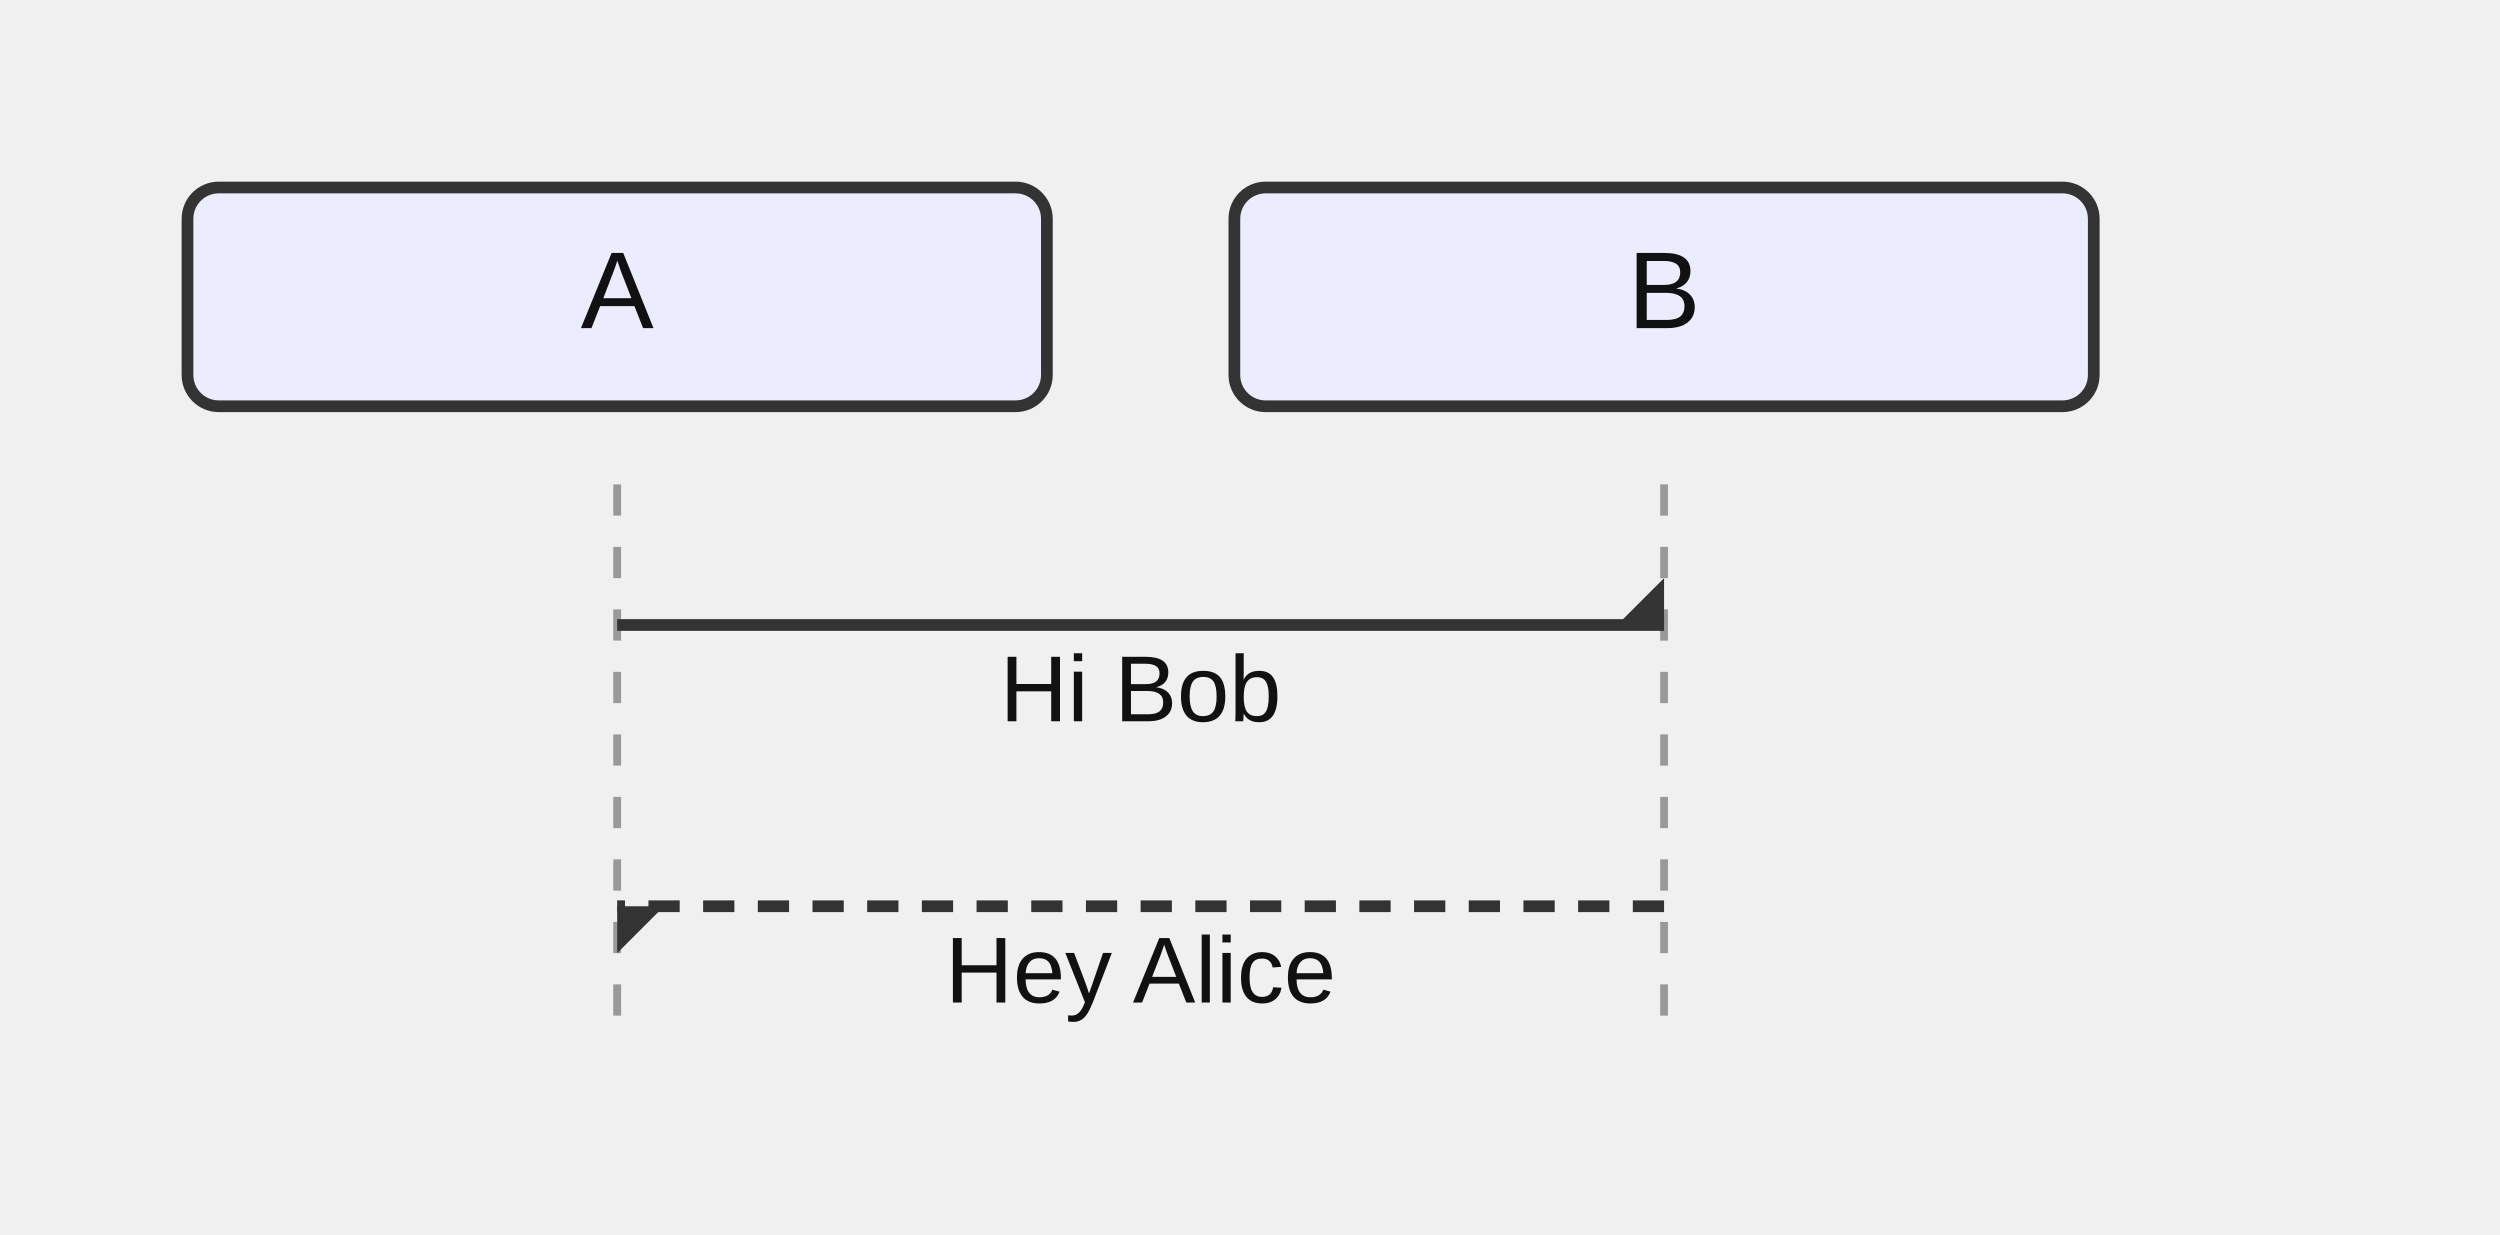
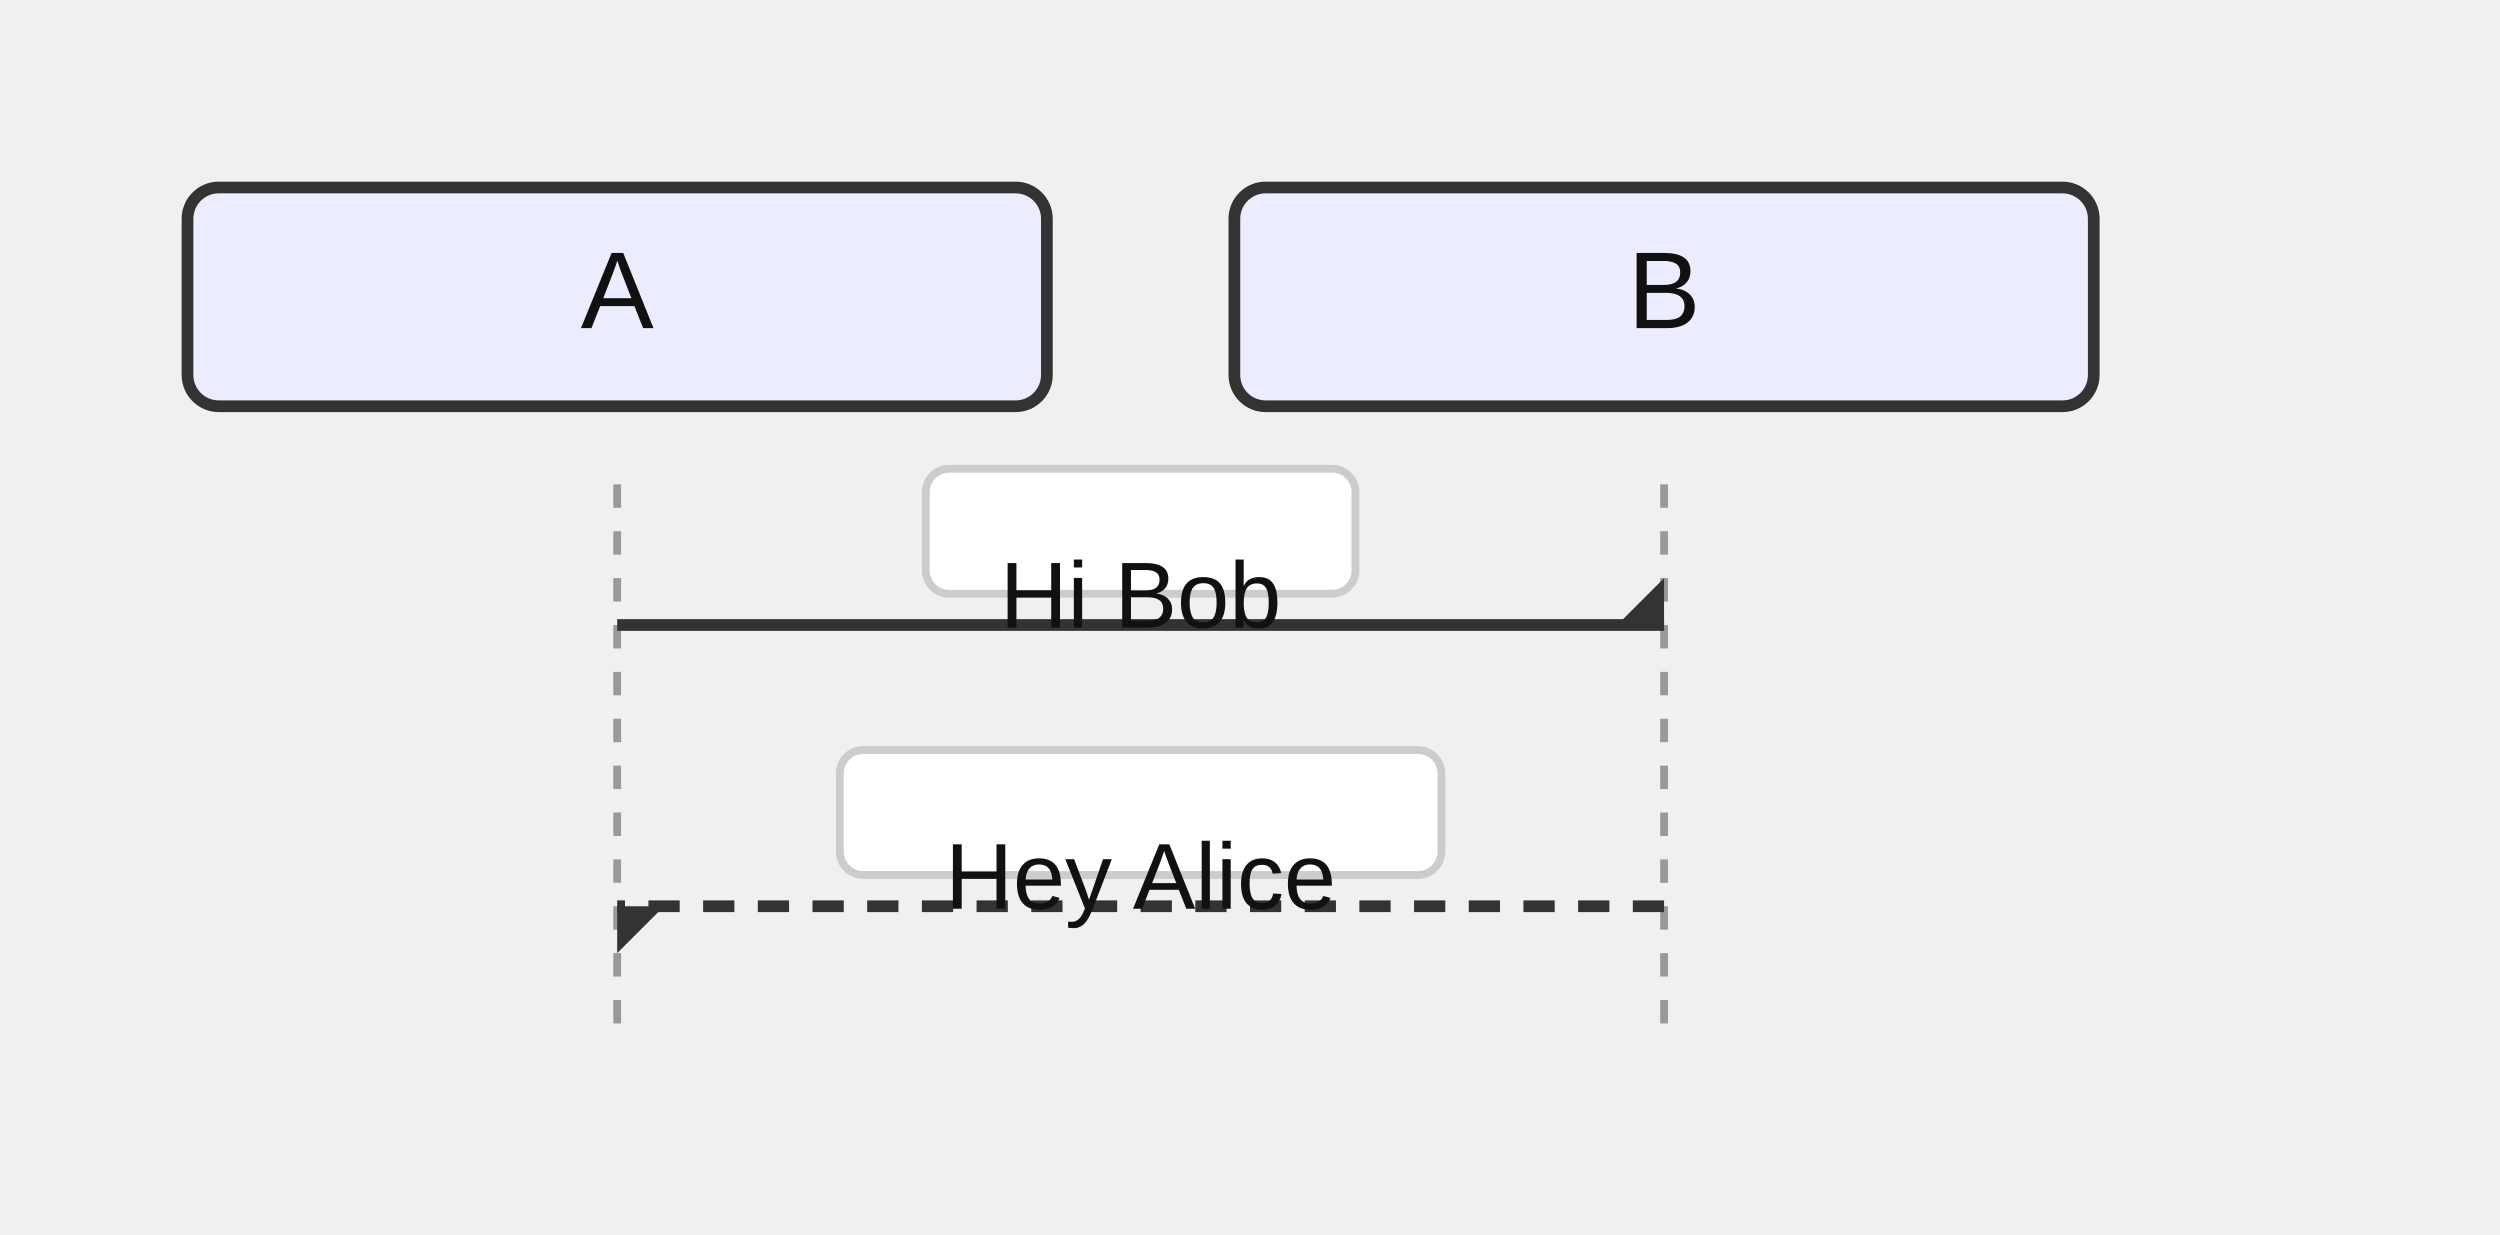
<svg xmlns="http://www.w3.org/2000/svg" width="320" height="158" viewBox="0 0 320 158">
  <style>
    .actor-rect { fill: #ECECFF; stroke: #333; stroke-width: 1.5px; }
    .actor-label { font-family: Arial, sans-serif; font-size: 14px; fill: #111; }
-     .lifeline { stroke: #999; stroke-dasharray: 4 4; }
+     .lifeline { stroke: #999; stroke-dasharray: 3 3; }
    .activation { fill: #f2f2f2; stroke: #666; stroke-width: 1px; }
    .msg-line { stroke: #333; stroke-width: 1.5px; fill: none; }
    .msg-line.dotted { stroke-dasharray: 4 3; }
    .msg-line.thick { stroke-width: 3px; }
    .msg-label { font-family: Arial, sans-serif; font-size: 12px; fill: #111; dominant-baseline: hanging; }
+     .msg-label-bg { fill: #ffffff; stroke: #cccccc; stroke-width: 1px; rx: 3; }
    .arrowhead { fill: #333; }
    .openhead { fill: none; stroke: #333; stroke-width: 1.5px; }
    .crosshead { stroke: #333; stroke-width: 1.5px; }
    .note { fill: #fff8dc; stroke: #d2b48c; stroke-width: 1px; }
    .note-text { font-family: Arial, sans-serif; font-size: 12px; fill: #333; }
    .group-frame { fill: none; stroke: #999; stroke-width: 1px; rx: 4; }
    .group-title { font-family: Arial, sans-serif; font-size: 12px; fill: #333; }
+     .group-title-bg { fill: #ffffff; stroke: #999; stroke-width: 1px; rx: 3; }
  </style>
  <g class="actor" transform="translate(24,24)">
    <rect class="actor-rect" width="110" height="28" rx="4" />
    <text class="actor-label" x="55" y="18" text-anchor="middle">A</text>
  </g>
  <g class="actor" transform="translate(158,24)">
    <rect class="actor-rect" width="110" height="28" rx="4" />
    <text class="actor-label" x="55" y="18" text-anchor="middle">B</text>
  </g>
  <line class="lifeline" x1="79" y1="62" x2="79" y2="134" />
  <line class="lifeline" x1="213" y1="62" x2="213" y2="134" />
  <path class="msg-line solid" d="M 79 80 L 213 80" />
  <path class="arrowhead" transform="translate(213,80) rotate(0.00)" d="M 0 0 L 0 -6 L -6 0 Z" />
-   <text class="msg-label" x="146" y="84" text-anchor="middle">Hi Bob</text>
+   <rect class="msg-label-bg" x="118.5" y="60" width="55" height="16" rx="3" />
+   <text class="msg-label" x="146" y="72" text-anchor="middle">Hi Bob</text>
  <path class="msg-line dotted" d="M 213 116 L 79 116" />
  <path class="arrowhead" transform="translate(79,116) rotate(180.00)" d="M 0 0 L 0 -6 L -6 0 Z" />
-   <text class="msg-label" x="146" y="120" text-anchor="middle">Hey Alice</text>
+   <rect class="msg-label-bg" x="107.5" y="96" width="77" height="16" rx="3" />
+   <text class="msg-label" x="146" y="108" text-anchor="middle">Hey Alice</text>
</svg>
